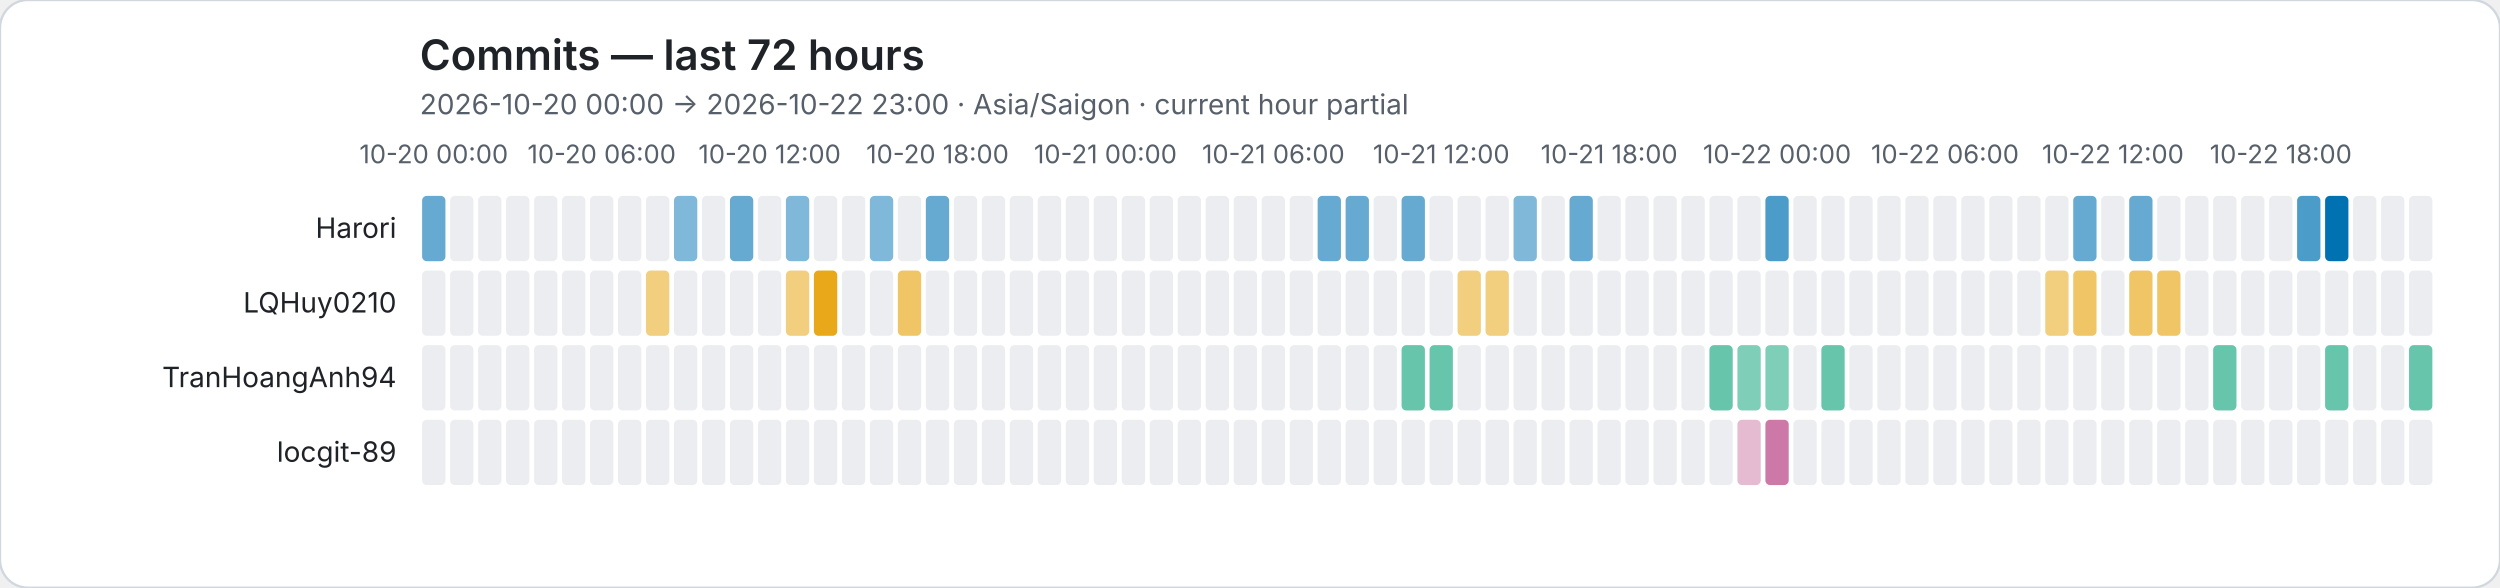
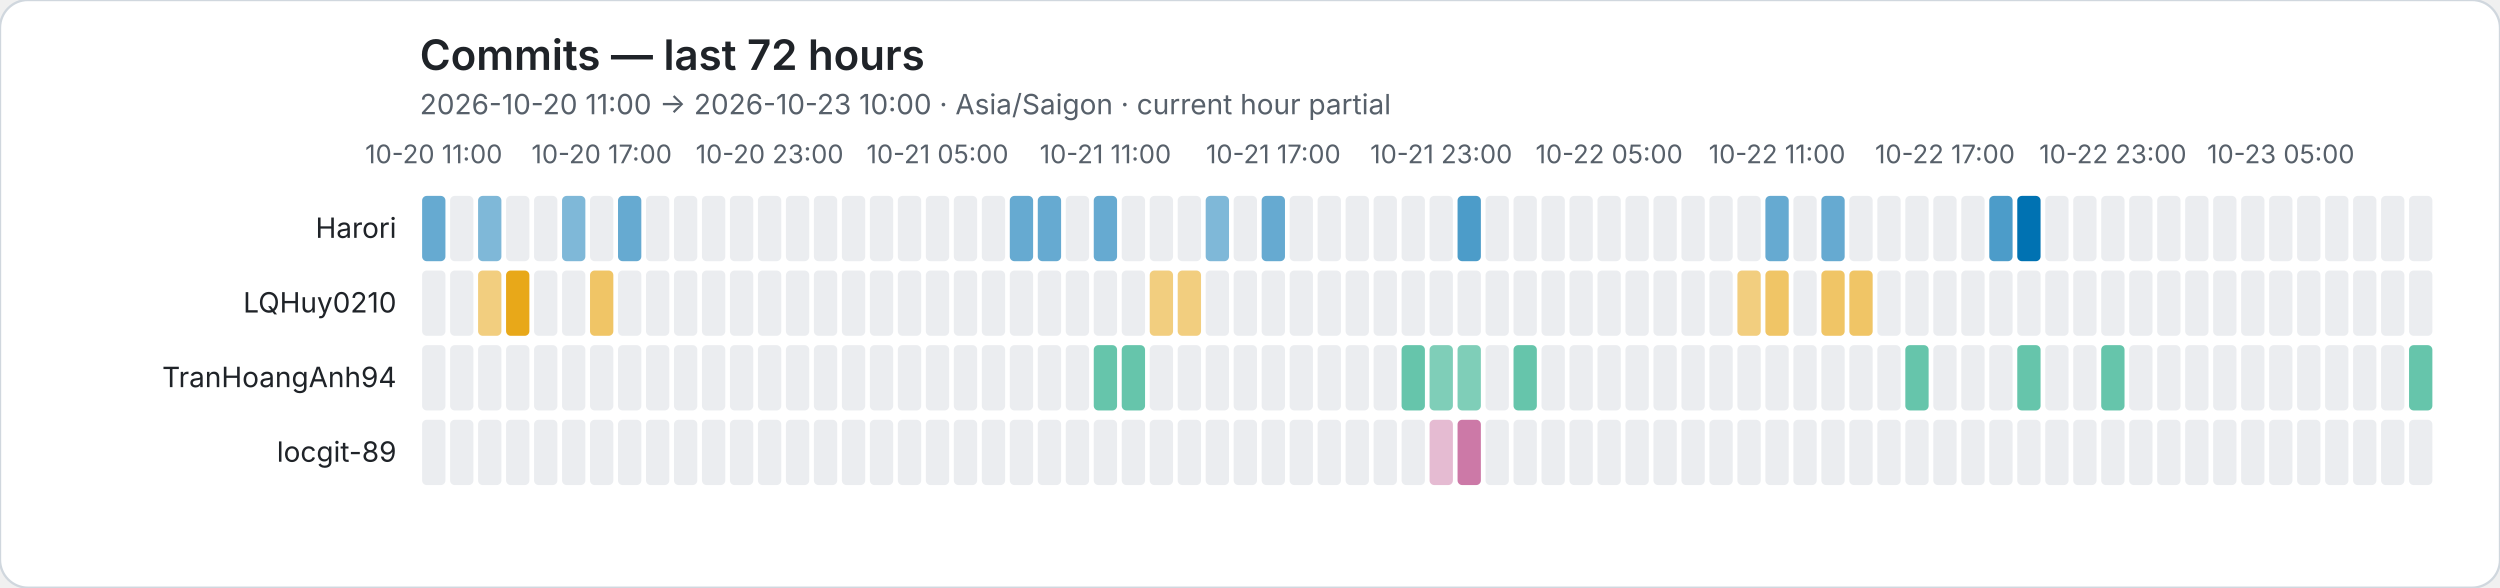
<svg xmlns="http://www.w3.org/2000/svg" role="img" viewBox="0 0 1072 252">
  <rect width="1072" height="252" rx="12" fill="#ffffff" stroke="#d0d7de" />
  <style>text{font-family:system-ui,-apple-system,BlinkMacSystemFont,"Segoe UI",sans-serif}.axis{fill:#57606a;font-size:11px}.heading{fill:#1f2328;font-size:18px;font-weight:600}.subheading{fill:#57606a;font-size:12px}.name{fill:#1f2328;font-size:12px}</style>
  <text class="heading" x="180" y="30">Commits — last 72 hours</text>
-   <text class="subheading" x="180" y="49">2026-10-20 00:00 → 2026-10-22 23:00 · Asia/Saigon · current hour partial</text>
-   <text class="axis" x="186" y="70" text-anchor="middle">10-20 00:00</text>
-   <text class="axis" x="258" y="70" text-anchor="middle">10-20 06:00</text>
-   <text class="axis" x="330" y="70" text-anchor="middle">10-20 12:00</text>
-   <text class="axis" x="402" y="70" text-anchor="middle">10-20 18:00</text>
-   <text class="axis" x="474" y="70" text-anchor="middle">10-21 00:00</text>
-   <text class="axis" x="546" y="70" text-anchor="middle">10-21 06:00</text>
-   <text class="axis" x="618" y="70" text-anchor="middle">10-21 12:00</text>
-   <text class="axis" x="690" y="70" text-anchor="middle">10-21 18:00</text>
-   <text class="axis" x="762" y="70" text-anchor="middle">10-22 00:00</text>
-   <text class="axis" x="834" y="70" text-anchor="middle">10-22 06:00</text>
-   <text class="axis" x="906" y="70" text-anchor="middle">10-22 12:00</text>
-   <text class="axis" x="978" y="70" text-anchor="middle">10-22 18:00</text>
+   <text class="subheading" x="180" y="49">2026-10-20 11:00 → 2026-10-23 10:00 · Asia/Saigon · current hour partial</text>
+   <text class="axis" x="186" y="70" text-anchor="middle">10-20 11:00</text>
+   <text class="axis" x="258" y="70" text-anchor="middle">10-20 17:00</text>
+   <text class="axis" x="330" y="70" text-anchor="middle">10-20 23:00</text>
+   <text class="axis" x="402" y="70" text-anchor="middle">10-21 05:00</text>
+   <text class="axis" x="474" y="70" text-anchor="middle">10-21 11:00</text>
+   <text class="axis" x="546" y="70" text-anchor="middle">10-21 17:00</text>
+   <text class="axis" x="618" y="70" text-anchor="middle">10-21 23:00</text>
+   <text class="axis" x="690" y="70" text-anchor="middle">10-22 05:00</text>
+   <text class="axis" x="762" y="70" text-anchor="middle">10-22 11:00</text>
+   <text class="axis" x="834" y="70" text-anchor="middle">10-22 17:00</text>
+   <text class="axis" x="906" y="70" text-anchor="middle">10-22 23:00</text>
+   <text class="axis" x="978" y="70" text-anchor="middle">10-23 05:00</text>
  <text class="name" x="170" y="102" text-anchor="end">Harori</text>
  <rect data-hour="0" x="181" y="84" width="10" height="28" rx="2" fill="rgba(0, 114, 178, 0.60)" />
  <rect data-hour="1" x="193" y="84" width="10" height="28" rx="2" fill="#ebedf0" />
-   <rect data-hour="2" x="205" y="84" width="10" height="28" rx="2" fill="#ebedf0" />
+   <rect data-hour="2" x="205" y="84" width="10" height="28" rx="2" fill="rgba(0, 114, 178, 0.50)" />
  <rect data-hour="3" x="217" y="84" width="10" height="28" rx="2" fill="#ebedf0" />
  <rect data-hour="4" x="229" y="84" width="10" height="28" rx="2" fill="#ebedf0" />
-   <rect data-hour="5" x="241" y="84" width="10" height="28" rx="2" fill="#ebedf0" />
+   <rect data-hour="5" x="241" y="84" width="10" height="28" rx="2" fill="rgba(0, 114, 178, 0.50)" />
  <rect data-hour="6" x="253" y="84" width="10" height="28" rx="2" fill="#ebedf0" />
-   <rect data-hour="7" x="265" y="84" width="10" height="28" rx="2" fill="#ebedf0" />
+   <rect data-hour="7" x="265" y="84" width="10" height="28" rx="2" fill="rgba(0, 114, 178, 0.60)" />
  <rect data-hour="8" x="277" y="84" width="10" height="28" rx="2" fill="#ebedf0" />
-   <rect data-hour="9" x="289" y="84" width="10" height="28" rx="2" fill="rgba(0, 114, 178, 0.50)" />
+   <rect data-hour="9" x="289" y="84" width="10" height="28" rx="2" fill="#ebedf0" />
  <rect data-hour="10" x="301" y="84" width="10" height="28" rx="2" fill="#ebedf0" />
-   <rect data-hour="11" x="313" y="84" width="10" height="28" rx="2" fill="rgba(0, 114, 178, 0.60)" />
+   <rect data-hour="11" x="313" y="84" width="10" height="28" rx="2" fill="#ebedf0" />
  <rect data-hour="12" x="325" y="84" width="10" height="28" rx="2" fill="#ebedf0" />
-   <rect data-hour="13" x="337" y="84" width="10" height="28" rx="2" fill="rgba(0, 114, 178, 0.50)" />
+   <rect data-hour="13" x="337" y="84" width="10" height="28" rx="2" fill="#ebedf0" />
  <rect data-hour="14" x="349" y="84" width="10" height="28" rx="2" fill="#ebedf0" />
  <rect data-hour="15" x="361" y="84" width="10" height="28" rx="2" fill="#ebedf0" />
-   <rect data-hour="16" x="373" y="84" width="10" height="28" rx="2" fill="rgba(0, 114, 178, 0.50)" />
+   <rect data-hour="16" x="373" y="84" width="10" height="28" rx="2" fill="#ebedf0" />
  <rect data-hour="17" x="385" y="84" width="10" height="28" rx="2" fill="#ebedf0" />
-   <rect data-hour="18" x="397" y="84" width="10" height="28" rx="2" fill="rgba(0, 114, 178, 0.60)" />
+   <rect data-hour="18" x="397" y="84" width="10" height="28" rx="2" fill="#ebedf0" />
  <rect data-hour="19" x="409" y="84" width="10" height="28" rx="2" fill="#ebedf0" />
  <rect data-hour="20" x="421" y="84" width="10" height="28" rx="2" fill="#ebedf0" />
-   <rect data-hour="21" x="433" y="84" width="10" height="28" rx="2" fill="#ebedf0" />
-   <rect data-hour="22" x="445" y="84" width="10" height="28" rx="2" fill="#ebedf0" />
+   <rect data-hour="21" x="433" y="84" width="10" height="28" rx="2" fill="rgba(0, 114, 178, 0.60)" />
+   <rect data-hour="22" x="445" y="84" width="10" height="28" rx="2" fill="rgba(0, 114, 178, 0.60)" />
  <rect data-hour="23" x="457" y="84" width="10" height="28" rx="2" fill="#ebedf0" />
-   <rect data-hour="24" x="469" y="84" width="10" height="28" rx="2" fill="#ebedf0" />
+   <rect data-hour="24" x="469" y="84" width="10" height="28" rx="2" fill="rgba(0, 114, 178, 0.60)" />
  <rect data-hour="25" x="481" y="84" width="10" height="28" rx="2" fill="#ebedf0" />
  <rect data-hour="26" x="493" y="84" width="10" height="28" rx="2" fill="#ebedf0" />
  <rect data-hour="27" x="505" y="84" width="10" height="28" rx="2" fill="#ebedf0" />
-   <rect data-hour="28" x="517" y="84" width="10" height="28" rx="2" fill="#ebedf0" />
+   <rect data-hour="28" x="517" y="84" width="10" height="28" rx="2" fill="rgba(0, 114, 178, 0.50)" />
  <rect data-hour="29" x="529" y="84" width="10" height="28" rx="2" fill="#ebedf0" />
-   <rect data-hour="30" x="541" y="84" width="10" height="28" rx="2" fill="#ebedf0" />
+   <rect data-hour="30" x="541" y="84" width="10" height="28" rx="2" fill="rgba(0, 114, 178, 0.60)" />
  <rect data-hour="31" x="553" y="84" width="10" height="28" rx="2" fill="#ebedf0" />
-   <rect data-hour="32" x="565" y="84" width="10" height="28" rx="2" fill="rgba(0, 114, 178, 0.60)" />
-   <rect data-hour="33" x="577" y="84" width="10" height="28" rx="2" fill="rgba(0, 114, 178, 0.60)" />
+   <rect data-hour="32" x="565" y="84" width="10" height="28" rx="2" fill="#ebedf0" />
+   <rect data-hour="33" x="577" y="84" width="10" height="28" rx="2" fill="#ebedf0" />
  <rect data-hour="34" x="589" y="84" width="10" height="28" rx="2" fill="#ebedf0" />
-   <rect data-hour="35" x="601" y="84" width="10" height="28" rx="2" fill="rgba(0, 114, 178, 0.60)" />
+   <rect data-hour="35" x="601" y="84" width="10" height="28" rx="2" fill="#ebedf0" />
  <rect data-hour="36" x="613" y="84" width="10" height="28" rx="2" fill="#ebedf0" />
-   <rect data-hour="37" x="625" y="84" width="10" height="28" rx="2" fill="#ebedf0" />
+   <rect data-hour="37" x="625" y="84" width="10" height="28" rx="2" fill="rgba(0, 114, 178, 0.70)" />
  <rect data-hour="38" x="637" y="84" width="10" height="28" rx="2" fill="#ebedf0" />
-   <rect data-hour="39" x="649" y="84" width="10" height="28" rx="2" fill="rgba(0, 114, 178, 0.50)" />
+   <rect data-hour="39" x="649" y="84" width="10" height="28" rx="2" fill="#ebedf0" />
  <rect data-hour="40" x="661" y="84" width="10" height="28" rx="2" fill="#ebedf0" />
-   <rect data-hour="41" x="673" y="84" width="10" height="28" rx="2" fill="rgba(0, 114, 178, 0.60)" />
+   <rect data-hour="41" x="673" y="84" width="10" height="28" rx="2" fill="#ebedf0" />
  <rect data-hour="42" x="685" y="84" width="10" height="28" rx="2" fill="#ebedf0" />
  <rect data-hour="43" x="697" y="84" width="10" height="28" rx="2" fill="#ebedf0" />
  <rect data-hour="44" x="709" y="84" width="10" height="28" rx="2" fill="#ebedf0" />
  <rect data-hour="45" x="721" y="84" width="10" height="28" rx="2" fill="#ebedf0" />
  <rect data-hour="46" x="733" y="84" width="10" height="28" rx="2" fill="#ebedf0" />
  <rect data-hour="47" x="745" y="84" width="10" height="28" rx="2" fill="#ebedf0" />
-   <rect data-hour="48" x="757" y="84" width="10" height="28" rx="2" fill="rgba(0, 114, 178, 0.70)" />
+   <rect data-hour="48" x="757" y="84" width="10" height="28" rx="2" fill="rgba(0, 114, 178, 0.60)" />
  <rect data-hour="49" x="769" y="84" width="10" height="28" rx="2" fill="#ebedf0" />
-   <rect data-hour="50" x="781" y="84" width="10" height="28" rx="2" fill="#ebedf0" />
+   <rect data-hour="50" x="781" y="84" width="10" height="28" rx="2" fill="rgba(0, 114, 178, 0.60)" />
  <rect data-hour="51" x="793" y="84" width="10" height="28" rx="2" fill="#ebedf0" />
  <rect data-hour="52" x="805" y="84" width="10" height="28" rx="2" fill="#ebedf0" />
  <rect data-hour="53" x="817" y="84" width="10" height="28" rx="2" fill="#ebedf0" />
  <rect data-hour="54" x="829" y="84" width="10" height="28" rx="2" fill="#ebedf0" />
  <rect data-hour="55" x="841" y="84" width="10" height="28" rx="2" fill="#ebedf0" />
-   <rect data-hour="56" x="853" y="84" width="10" height="28" rx="2" fill="#ebedf0" />
-   <rect data-hour="57" x="865" y="84" width="10" height="28" rx="2" fill="#ebedf0" />
+   <rect data-hour="56" x="853" y="84" width="10" height="28" rx="2" fill="rgba(0, 114, 178, 0.70)" />
+   <rect data-hour="57" x="865" y="84" width="10" height="28" rx="2" fill="rgba(0, 114, 178, 1.00)" />
  <rect data-hour="58" x="877" y="84" width="10" height="28" rx="2" fill="#ebedf0" />
-   <rect data-hour="59" x="889" y="84" width="10" height="28" rx="2" fill="rgba(0, 114, 178, 0.60)" />
+   <rect data-hour="59" x="889" y="84" width="10" height="28" rx="2" fill="#ebedf0" />
  <rect data-hour="60" x="901" y="84" width="10" height="28" rx="2" fill="#ebedf0" />
-   <rect data-hour="61" x="913" y="84" width="10" height="28" rx="2" fill="rgba(0, 114, 178, 0.60)" />
+   <rect data-hour="61" x="913" y="84" width="10" height="28" rx="2" fill="#ebedf0" />
  <rect data-hour="62" x="925" y="84" width="10" height="28" rx="2" fill="#ebedf0" />
  <rect data-hour="63" x="937" y="84" width="10" height="28" rx="2" fill="#ebedf0" />
  <rect data-hour="64" x="949" y="84" width="10" height="28" rx="2" fill="#ebedf0" />
  <rect data-hour="65" x="961" y="84" width="10" height="28" rx="2" fill="#ebedf0" />
  <rect data-hour="66" x="973" y="84" width="10" height="28" rx="2" fill="#ebedf0" />
-   <rect data-hour="67" x="985" y="84" width="10" height="28" rx="2" fill="rgba(0, 114, 178, 0.70)" />
-   <rect data-hour="68" x="997" y="84" width="10" height="28" rx="2" fill="rgba(0, 114, 178, 1.00)" />
+   <rect data-hour="67" x="985" y="84" width="10" height="28" rx="2" fill="#ebedf0" />
+   <rect data-hour="68" x="997" y="84" width="10" height="28" rx="2" fill="#ebedf0" />
  <rect data-hour="69" x="1009" y="84" width="10" height="28" rx="2" fill="#ebedf0" />
  <rect data-hour="70" x="1021" y="84" width="10" height="28" rx="2" fill="#ebedf0" />
  <rect data-hour="71" x="1033" y="84" width="10" height="28" rx="2" fill="#ebedf0" />
  <text class="name" x="170" y="134" text-anchor="end">LQHuy0210</text>
  <rect data-hour="0" x="181" y="116" width="10" height="28" rx="2" fill="#ebedf0" />
  <rect data-hour="1" x="193" y="116" width="10" height="28" rx="2" fill="#ebedf0" />
-   <rect data-hour="2" x="205" y="116" width="10" height="28" rx="2" fill="#ebedf0" />
-   <rect data-hour="3" x="217" y="116" width="10" height="28" rx="2" fill="#ebedf0" />
+   <rect data-hour="2" x="205" y="116" width="10" height="28" rx="2" fill="rgba(230, 159, 0, 0.50)" />
+   <rect data-hour="3" x="217" y="116" width="10" height="28" rx="2" fill="rgba(230, 159, 0, 0.90)" />
  <rect data-hour="4" x="229" y="116" width="10" height="28" rx="2" fill="#ebedf0" />
  <rect data-hour="5" x="241" y="116" width="10" height="28" rx="2" fill="#ebedf0" />
-   <rect data-hour="6" x="253" y="116" width="10" height="28" rx="2" fill="#ebedf0" />
+   <rect data-hour="6" x="253" y="116" width="10" height="28" rx="2" fill="rgba(230, 159, 0, 0.60)" />
  <rect data-hour="7" x="265" y="116" width="10" height="28" rx="2" fill="#ebedf0" />
-   <rect data-hour="8" x="277" y="116" width="10" height="28" rx="2" fill="rgba(230, 159, 0, 0.50)" />
+   <rect data-hour="8" x="277" y="116" width="10" height="28" rx="2" fill="#ebedf0" />
  <rect data-hour="9" x="289" y="116" width="10" height="28" rx="2" fill="#ebedf0" />
  <rect data-hour="10" x="301" y="116" width="10" height="28" rx="2" fill="#ebedf0" />
  <rect data-hour="11" x="313" y="116" width="10" height="28" rx="2" fill="#ebedf0" />
  <rect data-hour="12" x="325" y="116" width="10" height="28" rx="2" fill="#ebedf0" />
-   <rect data-hour="13" x="337" y="116" width="10" height="28" rx="2" fill="rgba(230, 159, 0, 0.50)" />
-   <rect data-hour="14" x="349" y="116" width="10" height="28" rx="2" fill="rgba(230, 159, 0, 0.90)" />
+   <rect data-hour="13" x="337" y="116" width="10" height="28" rx="2" fill="#ebedf0" />
+   <rect data-hour="14" x="349" y="116" width="10" height="28" rx="2" fill="#ebedf0" />
  <rect data-hour="15" x="361" y="116" width="10" height="28" rx="2" fill="#ebedf0" />
  <rect data-hour="16" x="373" y="116" width="10" height="28" rx="2" fill="#ebedf0" />
-   <rect data-hour="17" x="385" y="116" width="10" height="28" rx="2" fill="rgba(230, 159, 0, 0.60)" />
+   <rect data-hour="17" x="385" y="116" width="10" height="28" rx="2" fill="#ebedf0" />
  <rect data-hour="18" x="397" y="116" width="10" height="28" rx="2" fill="#ebedf0" />
  <rect data-hour="19" x="409" y="116" width="10" height="28" rx="2" fill="#ebedf0" />
  <rect data-hour="20" x="421" y="116" width="10" height="28" rx="2" fill="#ebedf0" />
  <rect data-hour="21" x="433" y="116" width="10" height="28" rx="2" fill="#ebedf0" />
  <rect data-hour="22" x="445" y="116" width="10" height="28" rx="2" fill="#ebedf0" />
  <rect data-hour="23" x="457" y="116" width="10" height="28" rx="2" fill="#ebedf0" />
  <rect data-hour="24" x="469" y="116" width="10" height="28" rx="2" fill="#ebedf0" />
  <rect data-hour="25" x="481" y="116" width="10" height="28" rx="2" fill="#ebedf0" />
-   <rect data-hour="26" x="493" y="116" width="10" height="28" rx="2" fill="#ebedf0" />
-   <rect data-hour="27" x="505" y="116" width="10" height="28" rx="2" fill="#ebedf0" />
+   <rect data-hour="26" x="493" y="116" width="10" height="28" rx="2" fill="rgba(230, 159, 0, 0.50)" />
+   <rect data-hour="27" x="505" y="116" width="10" height="28" rx="2" fill="rgba(230, 159, 0, 0.50)" />
  <rect data-hour="28" x="517" y="116" width="10" height="28" rx="2" fill="#ebedf0" />
  <rect data-hour="29" x="529" y="116" width="10" height="28" rx="2" fill="#ebedf0" />
  <rect data-hour="30" x="541" y="116" width="10" height="28" rx="2" fill="#ebedf0" />
  <rect data-hour="31" x="553" y="116" width="10" height="28" rx="2" fill="#ebedf0" />
  <rect data-hour="32" x="565" y="116" width="10" height="28" rx="2" fill="#ebedf0" />
  <rect data-hour="33" x="577" y="116" width="10" height="28" rx="2" fill="#ebedf0" />
  <rect data-hour="34" x="589" y="116" width="10" height="28" rx="2" fill="#ebedf0" />
  <rect data-hour="35" x="601" y="116" width="10" height="28" rx="2" fill="#ebedf0" />
  <rect data-hour="36" x="613" y="116" width="10" height="28" rx="2" fill="#ebedf0" />
-   <rect data-hour="37" x="625" y="116" width="10" height="28" rx="2" fill="rgba(230, 159, 0, 0.50)" />
-   <rect data-hour="38" x="637" y="116" width="10" height="28" rx="2" fill="rgba(230, 159, 0, 0.50)" />
+   <rect data-hour="37" x="625" y="116" width="10" height="28" rx="2" fill="#ebedf0" />
+   <rect data-hour="38" x="637" y="116" width="10" height="28" rx="2" fill="#ebedf0" />
  <rect data-hour="39" x="649" y="116" width="10" height="28" rx="2" fill="#ebedf0" />
  <rect data-hour="40" x="661" y="116" width="10" height="28" rx="2" fill="#ebedf0" />
  <rect data-hour="41" x="673" y="116" width="10" height="28" rx="2" fill="#ebedf0" />
  <rect data-hour="42" x="685" y="116" width="10" height="28" rx="2" fill="#ebedf0" />
  <rect data-hour="43" x="697" y="116" width="10" height="28" rx="2" fill="#ebedf0" />
  <rect data-hour="44" x="709" y="116" width="10" height="28" rx="2" fill="#ebedf0" />
  <rect data-hour="45" x="721" y="116" width="10" height="28" rx="2" fill="#ebedf0" />
  <rect data-hour="46" x="733" y="116" width="10" height="28" rx="2" fill="#ebedf0" />
-   <rect data-hour="47" x="745" y="116" width="10" height="28" rx="2" fill="#ebedf0" />
-   <rect data-hour="48" x="757" y="116" width="10" height="28" rx="2" fill="#ebedf0" />
+   <rect data-hour="47" x="745" y="116" width="10" height="28" rx="2" fill="rgba(230, 159, 0, 0.50)" />
+   <rect data-hour="48" x="757" y="116" width="10" height="28" rx="2" fill="rgba(230, 159, 0, 0.60)" />
  <rect data-hour="49" x="769" y="116" width="10" height="28" rx="2" fill="#ebedf0" />
-   <rect data-hour="50" x="781" y="116" width="10" height="28" rx="2" fill="#ebedf0" />
-   <rect data-hour="51" x="793" y="116" width="10" height="28" rx="2" fill="#ebedf0" />
+   <rect data-hour="50" x="781" y="116" width="10" height="28" rx="2" fill="rgba(230, 159, 0, 0.60)" />
+   <rect data-hour="51" x="793" y="116" width="10" height="28" rx="2" fill="rgba(230, 159, 0, 0.60)" />
  <rect data-hour="52" x="805" y="116" width="10" height="28" rx="2" fill="#ebedf0" />
  <rect data-hour="53" x="817" y="116" width="10" height="28" rx="2" fill="#ebedf0" />
  <rect data-hour="54" x="829" y="116" width="10" height="28" rx="2" fill="#ebedf0" />
  <rect data-hour="55" x="841" y="116" width="10" height="28" rx="2" fill="#ebedf0" />
  <rect data-hour="56" x="853" y="116" width="10" height="28" rx="2" fill="#ebedf0" />
  <rect data-hour="57" x="865" y="116" width="10" height="28" rx="2" fill="#ebedf0" />
-   <rect data-hour="58" x="877" y="116" width="10" height="28" rx="2" fill="rgba(230, 159, 0, 0.50)" />
-   <rect data-hour="59" x="889" y="116" width="10" height="28" rx="2" fill="rgba(230, 159, 0, 0.60)" />
+   <rect data-hour="58" x="877" y="116" width="10" height="28" rx="2" fill="#ebedf0" />
+   <rect data-hour="59" x="889" y="116" width="10" height="28" rx="2" fill="#ebedf0" />
  <rect data-hour="60" x="901" y="116" width="10" height="28" rx="2" fill="#ebedf0" />
-   <rect data-hour="61" x="913" y="116" width="10" height="28" rx="2" fill="rgba(230, 159, 0, 0.60)" />
-   <rect data-hour="62" x="925" y="116" width="10" height="28" rx="2" fill="rgba(230, 159, 0, 0.60)" />
+   <rect data-hour="61" x="913" y="116" width="10" height="28" rx="2" fill="#ebedf0" />
+   <rect data-hour="62" x="925" y="116" width="10" height="28" rx="2" fill="#ebedf0" />
  <rect data-hour="63" x="937" y="116" width="10" height="28" rx="2" fill="#ebedf0" />
  <rect data-hour="64" x="949" y="116" width="10" height="28" rx="2" fill="#ebedf0" />
  <rect data-hour="65" x="961" y="116" width="10" height="28" rx="2" fill="#ebedf0" />
  <rect data-hour="66" x="973" y="116" width="10" height="28" rx="2" fill="#ebedf0" />
  <rect data-hour="67" x="985" y="116" width="10" height="28" rx="2" fill="#ebedf0" />
  <rect data-hour="68" x="997" y="116" width="10" height="28" rx="2" fill="#ebedf0" />
  <rect data-hour="69" x="1009" y="116" width="10" height="28" rx="2" fill="#ebedf0" />
  <rect data-hour="70" x="1021" y="116" width="10" height="28" rx="2" fill="#ebedf0" />
  <rect data-hour="71" x="1033" y="116" width="10" height="28" rx="2" fill="#ebedf0" />
  <text class="name" x="170" y="166" text-anchor="end">TranHoangAnh94</text>
  <rect data-hour="0" x="181" y="148" width="10" height="28" rx="2" fill="#ebedf0" />
  <rect data-hour="1" x="193" y="148" width="10" height="28" rx="2" fill="#ebedf0" />
  <rect data-hour="2" x="205" y="148" width="10" height="28" rx="2" fill="#ebedf0" />
  <rect data-hour="3" x="217" y="148" width="10" height="28" rx="2" fill="#ebedf0" />
  <rect data-hour="4" x="229" y="148" width="10" height="28" rx="2" fill="#ebedf0" />
  <rect data-hour="5" x="241" y="148" width="10" height="28" rx="2" fill="#ebedf0" />
  <rect data-hour="6" x="253" y="148" width="10" height="28" rx="2" fill="#ebedf0" />
  <rect data-hour="7" x="265" y="148" width="10" height="28" rx="2" fill="#ebedf0" />
  <rect data-hour="8" x="277" y="148" width="10" height="28" rx="2" fill="#ebedf0" />
  <rect data-hour="9" x="289" y="148" width="10" height="28" rx="2" fill="#ebedf0" />
  <rect data-hour="10" x="301" y="148" width="10" height="28" rx="2" fill="#ebedf0" />
  <rect data-hour="11" x="313" y="148" width="10" height="28" rx="2" fill="#ebedf0" />
  <rect data-hour="12" x="325" y="148" width="10" height="28" rx="2" fill="#ebedf0" />
  <rect data-hour="13" x="337" y="148" width="10" height="28" rx="2" fill="#ebedf0" />
  <rect data-hour="14" x="349" y="148" width="10" height="28" rx="2" fill="#ebedf0" />
  <rect data-hour="15" x="361" y="148" width="10" height="28" rx="2" fill="#ebedf0" />
  <rect data-hour="16" x="373" y="148" width="10" height="28" rx="2" fill="#ebedf0" />
  <rect data-hour="17" x="385" y="148" width="10" height="28" rx="2" fill="#ebedf0" />
  <rect data-hour="18" x="397" y="148" width="10" height="28" rx="2" fill="#ebedf0" />
  <rect data-hour="19" x="409" y="148" width="10" height="28" rx="2" fill="#ebedf0" />
  <rect data-hour="20" x="421" y="148" width="10" height="28" rx="2" fill="#ebedf0" />
  <rect data-hour="21" x="433" y="148" width="10" height="28" rx="2" fill="#ebedf0" />
  <rect data-hour="22" x="445" y="148" width="10" height="28" rx="2" fill="#ebedf0" />
  <rect data-hour="23" x="457" y="148" width="10" height="28" rx="2" fill="#ebedf0" />
-   <rect data-hour="24" x="469" y="148" width="10" height="28" rx="2" fill="#ebedf0" />
-   <rect data-hour="25" x="481" y="148" width="10" height="28" rx="2" fill="#ebedf0" />
+   <rect data-hour="24" x="469" y="148" width="10" height="28" rx="2" fill="rgba(0, 158, 115, 0.60)" />
+   <rect data-hour="25" x="481" y="148" width="10" height="28" rx="2" fill="rgba(0, 158, 115, 0.60)" />
  <rect data-hour="26" x="493" y="148" width="10" height="28" rx="2" fill="#ebedf0" />
  <rect data-hour="27" x="505" y="148" width="10" height="28" rx="2" fill="#ebedf0" />
  <rect data-hour="28" x="517" y="148" width="10" height="28" rx="2" fill="#ebedf0" />
  <rect data-hour="29" x="529" y="148" width="10" height="28" rx="2" fill="#ebedf0" />
  <rect data-hour="30" x="541" y="148" width="10" height="28" rx="2" fill="#ebedf0" />
  <rect data-hour="31" x="553" y="148" width="10" height="28" rx="2" fill="#ebedf0" />
  <rect data-hour="32" x="565" y="148" width="10" height="28" rx="2" fill="#ebedf0" />
  <rect data-hour="33" x="577" y="148" width="10" height="28" rx="2" fill="#ebedf0" />
  <rect data-hour="34" x="589" y="148" width="10" height="28" rx="2" fill="#ebedf0" />
  <rect data-hour="35" x="601" y="148" width="10" height="28" rx="2" fill="rgba(0, 158, 115, 0.60)" />
-   <rect data-hour="36" x="613" y="148" width="10" height="28" rx="2" fill="rgba(0, 158, 115, 0.60)" />
-   <rect data-hour="37" x="625" y="148" width="10" height="28" rx="2" fill="#ebedf0" />
+   <rect data-hour="36" x="613" y="148" width="10" height="28" rx="2" fill="rgba(0, 158, 115, 0.50)" />
+   <rect data-hour="37" x="625" y="148" width="10" height="28" rx="2" fill="rgba(0, 158, 115, 0.50)" />
  <rect data-hour="38" x="637" y="148" width="10" height="28" rx="2" fill="#ebedf0" />
-   <rect data-hour="39" x="649" y="148" width="10" height="28" rx="2" fill="#ebedf0" />
+   <rect data-hour="39" x="649" y="148" width="10" height="28" rx="2" fill="rgba(0, 158, 115, 0.60)" />
  <rect data-hour="40" x="661" y="148" width="10" height="28" rx="2" fill="#ebedf0" />
  <rect data-hour="41" x="673" y="148" width="10" height="28" rx="2" fill="#ebedf0" />
  <rect data-hour="42" x="685" y="148" width="10" height="28" rx="2" fill="#ebedf0" />
  <rect data-hour="43" x="697" y="148" width="10" height="28" rx="2" fill="#ebedf0" />
  <rect data-hour="44" x="709" y="148" width="10" height="28" rx="2" fill="#ebedf0" />
  <rect data-hour="45" x="721" y="148" width="10" height="28" rx="2" fill="#ebedf0" />
-   <rect data-hour="46" x="733" y="148" width="10" height="28" rx="2" fill="rgba(0, 158, 115, 0.60)" />
-   <rect data-hour="47" x="745" y="148" width="10" height="28" rx="2" fill="rgba(0, 158, 115, 0.50)" />
-   <rect data-hour="48" x="757" y="148" width="10" height="28" rx="2" fill="rgba(0, 158, 115, 0.50)" />
+   <rect data-hour="46" x="733" y="148" width="10" height="28" rx="2" fill="#ebedf0" />
+   <rect data-hour="47" x="745" y="148" width="10" height="28" rx="2" fill="#ebedf0" />
+   <rect data-hour="48" x="757" y="148" width="10" height="28" rx="2" fill="#ebedf0" />
  <rect data-hour="49" x="769" y="148" width="10" height="28" rx="2" fill="#ebedf0" />
-   <rect data-hour="50" x="781" y="148" width="10" height="28" rx="2" fill="rgba(0, 158, 115, 0.60)" />
+   <rect data-hour="50" x="781" y="148" width="10" height="28" rx="2" fill="#ebedf0" />
  <rect data-hour="51" x="793" y="148" width="10" height="28" rx="2" fill="#ebedf0" />
  <rect data-hour="52" x="805" y="148" width="10" height="28" rx="2" fill="#ebedf0" />
-   <rect data-hour="53" x="817" y="148" width="10" height="28" rx="2" fill="#ebedf0" />
+   <rect data-hour="53" x="817" y="148" width="10" height="28" rx="2" fill="rgba(0, 158, 115, 0.60)" />
  <rect data-hour="54" x="829" y="148" width="10" height="28" rx="2" fill="#ebedf0" />
  <rect data-hour="55" x="841" y="148" width="10" height="28" rx="2" fill="#ebedf0" />
  <rect data-hour="56" x="853" y="148" width="10" height="28" rx="2" fill="#ebedf0" />
-   <rect data-hour="57" x="865" y="148" width="10" height="28" rx="2" fill="#ebedf0" />
+   <rect data-hour="57" x="865" y="148" width="10" height="28" rx="2" fill="rgba(0, 158, 115, 0.60)" />
  <rect data-hour="58" x="877" y="148" width="10" height="28" rx="2" fill="#ebedf0" />
  <rect data-hour="59" x="889" y="148" width="10" height="28" rx="2" fill="#ebedf0" />
-   <rect data-hour="60" x="901" y="148" width="10" height="28" rx="2" fill="#ebedf0" />
+   <rect data-hour="60" x="901" y="148" width="10" height="28" rx="2" fill="rgba(0, 158, 115, 0.60)" />
  <rect data-hour="61" x="913" y="148" width="10" height="28" rx="2" fill="#ebedf0" />
  <rect data-hour="62" x="925" y="148" width="10" height="28" rx="2" fill="#ebedf0" />
  <rect data-hour="63" x="937" y="148" width="10" height="28" rx="2" fill="#ebedf0" />
-   <rect data-hour="64" x="949" y="148" width="10" height="28" rx="2" fill="rgba(0, 158, 115, 0.60)" />
+   <rect data-hour="64" x="949" y="148" width="10" height="28" rx="2" fill="#ebedf0" />
  <rect data-hour="65" x="961" y="148" width="10" height="28" rx="2" fill="#ebedf0" />
  <rect data-hour="66" x="973" y="148" width="10" height="28" rx="2" fill="#ebedf0" />
  <rect data-hour="67" x="985" y="148" width="10" height="28" rx="2" fill="#ebedf0" />
-   <rect data-hour="68" x="997" y="148" width="10" height="28" rx="2" fill="rgba(0, 158, 115, 0.60)" />
+   <rect data-hour="68" x="997" y="148" width="10" height="28" rx="2" fill="#ebedf0" />
  <rect data-hour="69" x="1009" y="148" width="10" height="28" rx="2" fill="#ebedf0" />
  <rect data-hour="70" x="1021" y="148" width="10" height="28" rx="2" fill="#ebedf0" />
  <rect data-hour="71" x="1033" y="148" width="10" height="28" rx="2" fill="rgba(0, 158, 115, 0.60)" />
  <text class="name" x="170" y="198" text-anchor="end">locgit-89</text>
  <rect data-hour="0" x="181" y="180" width="10" height="28" rx="2" fill="#ebedf0" />
  <rect data-hour="1" x="193" y="180" width="10" height="28" rx="2" fill="#ebedf0" />
  <rect data-hour="2" x="205" y="180" width="10" height="28" rx="2" fill="#ebedf0" />
  <rect data-hour="3" x="217" y="180" width="10" height="28" rx="2" fill="#ebedf0" />
  <rect data-hour="4" x="229" y="180" width="10" height="28" rx="2" fill="#ebedf0" />
  <rect data-hour="5" x="241" y="180" width="10" height="28" rx="2" fill="#ebedf0" />
  <rect data-hour="6" x="253" y="180" width="10" height="28" rx="2" fill="#ebedf0" />
  <rect data-hour="7" x="265" y="180" width="10" height="28" rx="2" fill="#ebedf0" />
  <rect data-hour="8" x="277" y="180" width="10" height="28" rx="2" fill="#ebedf0" />
  <rect data-hour="9" x="289" y="180" width="10" height="28" rx="2" fill="#ebedf0" />
  <rect data-hour="10" x="301" y="180" width="10" height="28" rx="2" fill="#ebedf0" />
  <rect data-hour="11" x="313" y="180" width="10" height="28" rx="2" fill="#ebedf0" />
  <rect data-hour="12" x="325" y="180" width="10" height="28" rx="2" fill="#ebedf0" />
  <rect data-hour="13" x="337" y="180" width="10" height="28" rx="2" fill="#ebedf0" />
  <rect data-hour="14" x="349" y="180" width="10" height="28" rx="2" fill="#ebedf0" />
  <rect data-hour="15" x="361" y="180" width="10" height="28" rx="2" fill="#ebedf0" />
  <rect data-hour="16" x="373" y="180" width="10" height="28" rx="2" fill="#ebedf0" />
  <rect data-hour="17" x="385" y="180" width="10" height="28" rx="2" fill="#ebedf0" />
  <rect data-hour="18" x="397" y="180" width="10" height="28" rx="2" fill="#ebedf0" />
  <rect data-hour="19" x="409" y="180" width="10" height="28" rx="2" fill="#ebedf0" />
  <rect data-hour="20" x="421" y="180" width="10" height="28" rx="2" fill="#ebedf0" />
  <rect data-hour="21" x="433" y="180" width="10" height="28" rx="2" fill="#ebedf0" />
  <rect data-hour="22" x="445" y="180" width="10" height="28" rx="2" fill="#ebedf0" />
  <rect data-hour="23" x="457" y="180" width="10" height="28" rx="2" fill="#ebedf0" />
  <rect data-hour="24" x="469" y="180" width="10" height="28" rx="2" fill="#ebedf0" />
  <rect data-hour="25" x="481" y="180" width="10" height="28" rx="2" fill="#ebedf0" />
  <rect data-hour="26" x="493" y="180" width="10" height="28" rx="2" fill="#ebedf0" />
  <rect data-hour="27" x="505" y="180" width="10" height="28" rx="2" fill="#ebedf0" />
  <rect data-hour="28" x="517" y="180" width="10" height="28" rx="2" fill="#ebedf0" />
  <rect data-hour="29" x="529" y="180" width="10" height="28" rx="2" fill="#ebedf0" />
  <rect data-hour="30" x="541" y="180" width="10" height="28" rx="2" fill="#ebedf0" />
  <rect data-hour="31" x="553" y="180" width="10" height="28" rx="2" fill="#ebedf0" />
  <rect data-hour="32" x="565" y="180" width="10" height="28" rx="2" fill="#ebedf0" />
  <rect data-hour="33" x="577" y="180" width="10" height="28" rx="2" fill="#ebedf0" />
  <rect data-hour="34" x="589" y="180" width="10" height="28" rx="2" fill="#ebedf0" />
  <rect data-hour="35" x="601" y="180" width="10" height="28" rx="2" fill="#ebedf0" />
-   <rect data-hour="36" x="613" y="180" width="10" height="28" rx="2" fill="#ebedf0" />
-   <rect data-hour="37" x="625" y="180" width="10" height="28" rx="2" fill="#ebedf0" />
+   <rect data-hour="36" x="613" y="180" width="10" height="28" rx="2" fill="rgba(204, 121, 167, 0.50)" />
+   <rect data-hour="37" x="625" y="180" width="10" height="28" rx="2" fill="rgba(204, 121, 167, 1.00)" />
  <rect data-hour="38" x="637" y="180" width="10" height="28" rx="2" fill="#ebedf0" />
  <rect data-hour="39" x="649" y="180" width="10" height="28" rx="2" fill="#ebedf0" />
  <rect data-hour="40" x="661" y="180" width="10" height="28" rx="2" fill="#ebedf0" />
  <rect data-hour="41" x="673" y="180" width="10" height="28" rx="2" fill="#ebedf0" />
  <rect data-hour="42" x="685" y="180" width="10" height="28" rx="2" fill="#ebedf0" />
  <rect data-hour="43" x="697" y="180" width="10" height="28" rx="2" fill="#ebedf0" />
  <rect data-hour="44" x="709" y="180" width="10" height="28" rx="2" fill="#ebedf0" />
  <rect data-hour="45" x="721" y="180" width="10" height="28" rx="2" fill="#ebedf0" />
  <rect data-hour="46" x="733" y="180" width="10" height="28" rx="2" fill="#ebedf0" />
-   <rect data-hour="47" x="745" y="180" width="10" height="28" rx="2" fill="rgba(204, 121, 167, 0.50)" />
-   <rect data-hour="48" x="757" y="180" width="10" height="28" rx="2" fill="rgba(204, 121, 167, 1.00)" />
+   <rect data-hour="47" x="745" y="180" width="10" height="28" rx="2" fill="#ebedf0" />
+   <rect data-hour="48" x="757" y="180" width="10" height="28" rx="2" fill="#ebedf0" />
  <rect data-hour="49" x="769" y="180" width="10" height="28" rx="2" fill="#ebedf0" />
  <rect data-hour="50" x="781" y="180" width="10" height="28" rx="2" fill="#ebedf0" />
  <rect data-hour="51" x="793" y="180" width="10" height="28" rx="2" fill="#ebedf0" />
  <rect data-hour="52" x="805" y="180" width="10" height="28" rx="2" fill="#ebedf0" />
  <rect data-hour="53" x="817" y="180" width="10" height="28" rx="2" fill="#ebedf0" />
  <rect data-hour="54" x="829" y="180" width="10" height="28" rx="2" fill="#ebedf0" />
  <rect data-hour="55" x="841" y="180" width="10" height="28" rx="2" fill="#ebedf0" />
  <rect data-hour="56" x="853" y="180" width="10" height="28" rx="2" fill="#ebedf0" />
  <rect data-hour="57" x="865" y="180" width="10" height="28" rx="2" fill="#ebedf0" />
  <rect data-hour="58" x="877" y="180" width="10" height="28" rx="2" fill="#ebedf0" />
  <rect data-hour="59" x="889" y="180" width="10" height="28" rx="2" fill="#ebedf0" />
  <rect data-hour="60" x="901" y="180" width="10" height="28" rx="2" fill="#ebedf0" />
  <rect data-hour="61" x="913" y="180" width="10" height="28" rx="2" fill="#ebedf0" />
  <rect data-hour="62" x="925" y="180" width="10" height="28" rx="2" fill="#ebedf0" />
  <rect data-hour="63" x="937" y="180" width="10" height="28" rx="2" fill="#ebedf0" />
  <rect data-hour="64" x="949" y="180" width="10" height="28" rx="2" fill="#ebedf0" />
  <rect data-hour="65" x="961" y="180" width="10" height="28" rx="2" fill="#ebedf0" />
  <rect data-hour="66" x="973" y="180" width="10" height="28" rx="2" fill="#ebedf0" />
  <rect data-hour="67" x="985" y="180" width="10" height="28" rx="2" fill="#ebedf0" />
  <rect data-hour="68" x="997" y="180" width="10" height="28" rx="2" fill="#ebedf0" />
  <rect data-hour="69" x="1009" y="180" width="10" height="28" rx="2" fill="#ebedf0" />
  <rect data-hour="70" x="1021" y="180" width="10" height="28" rx="2" fill="#ebedf0" />
  <rect data-hour="71" x="1033" y="180" width="10" height="28" rx="2" fill="#ebedf0" />
</svg>
